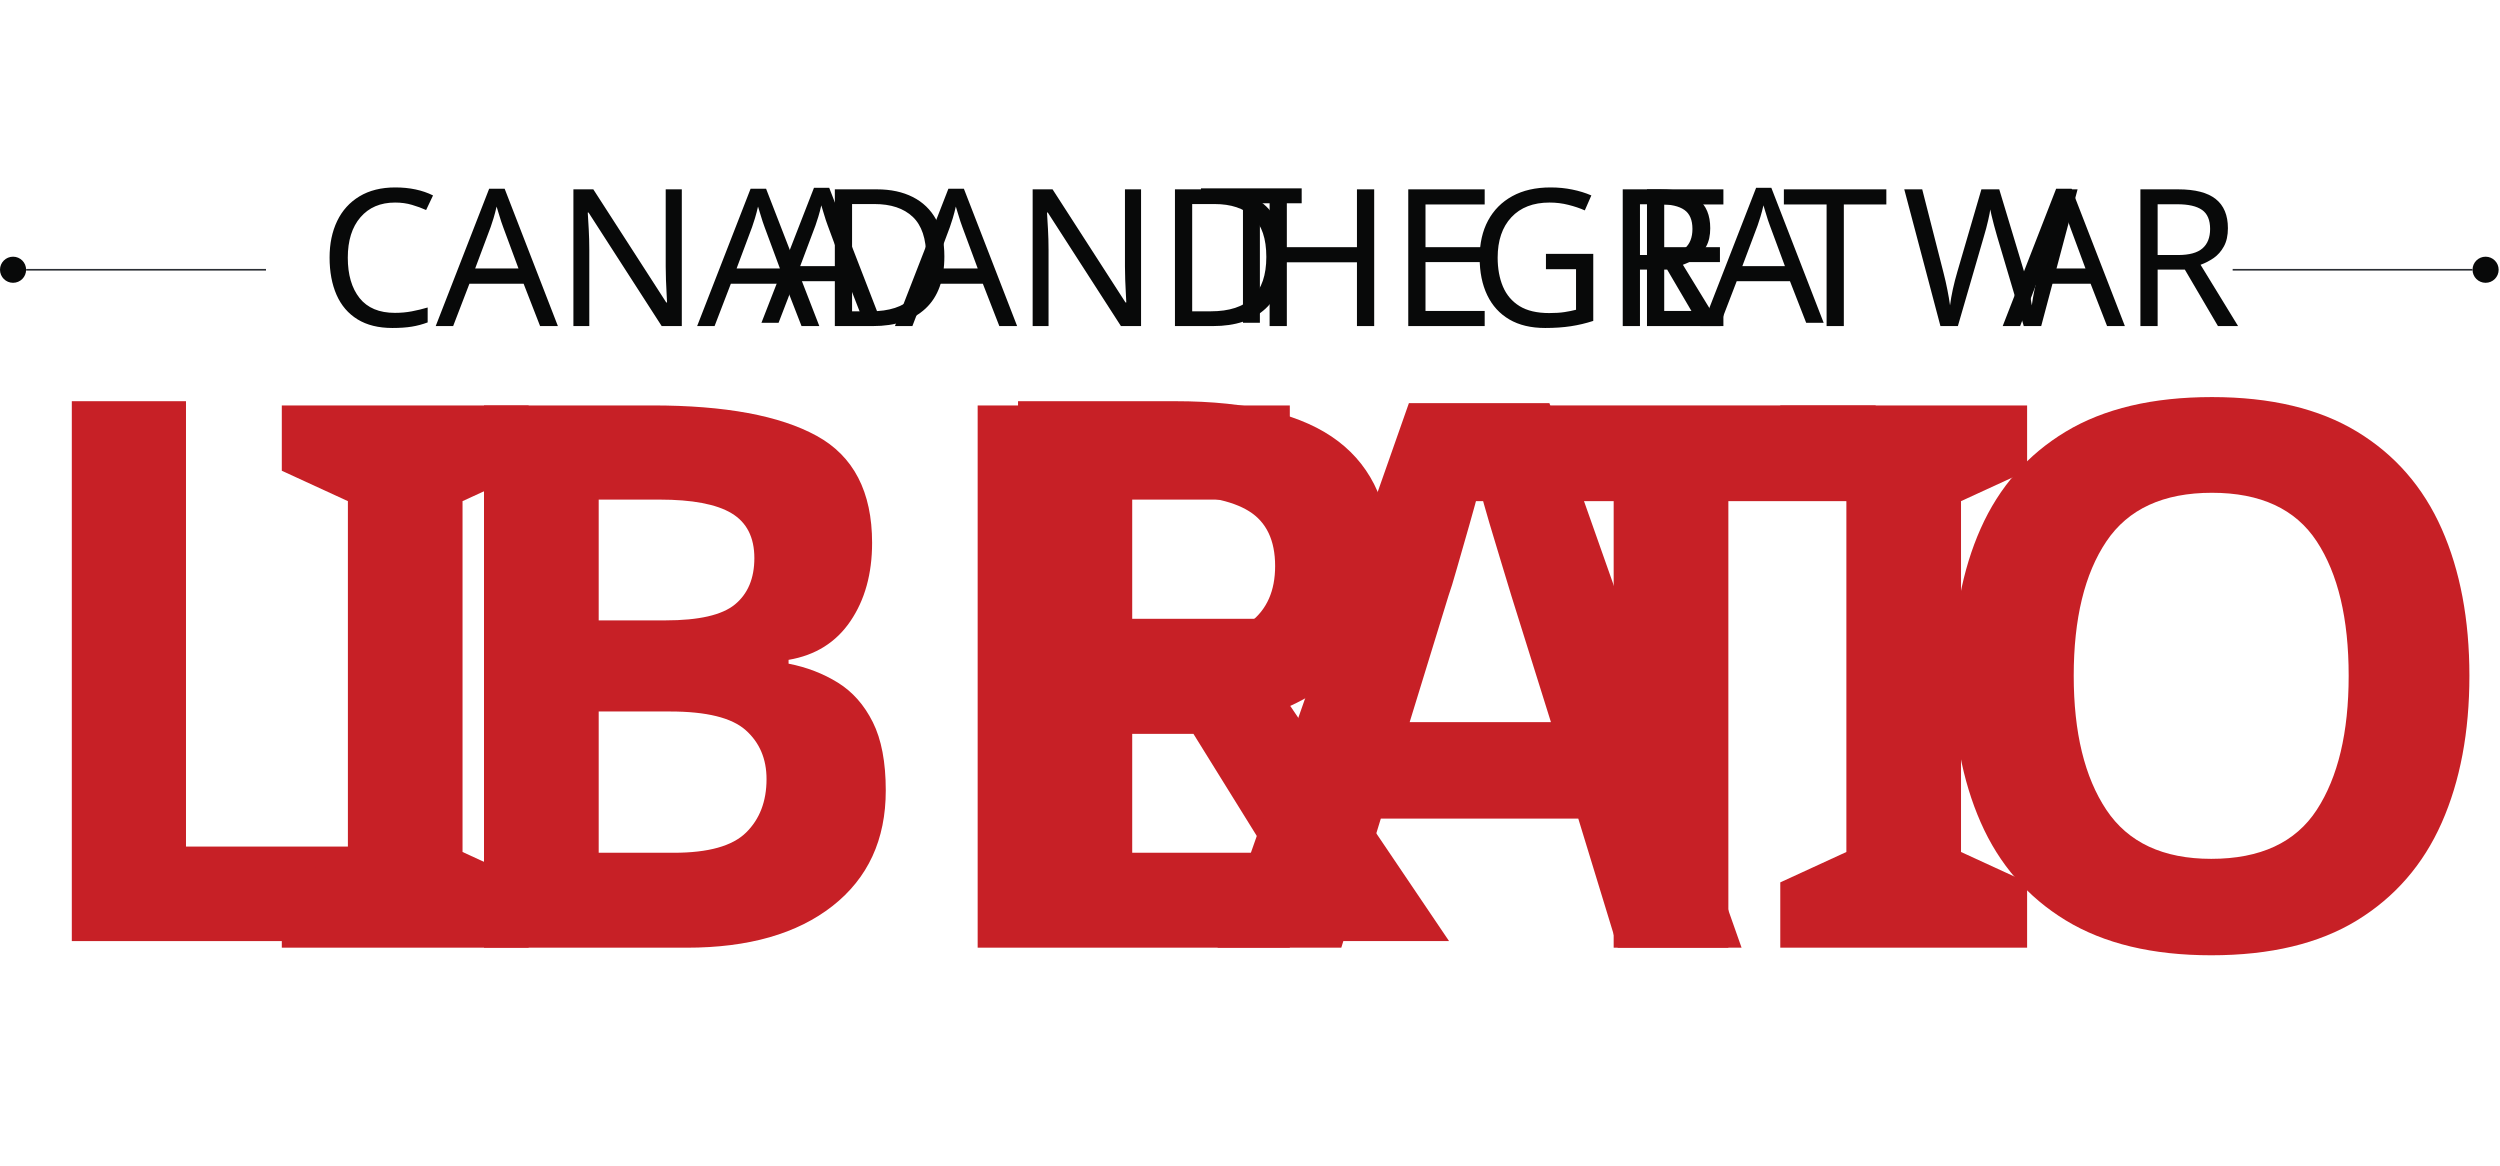
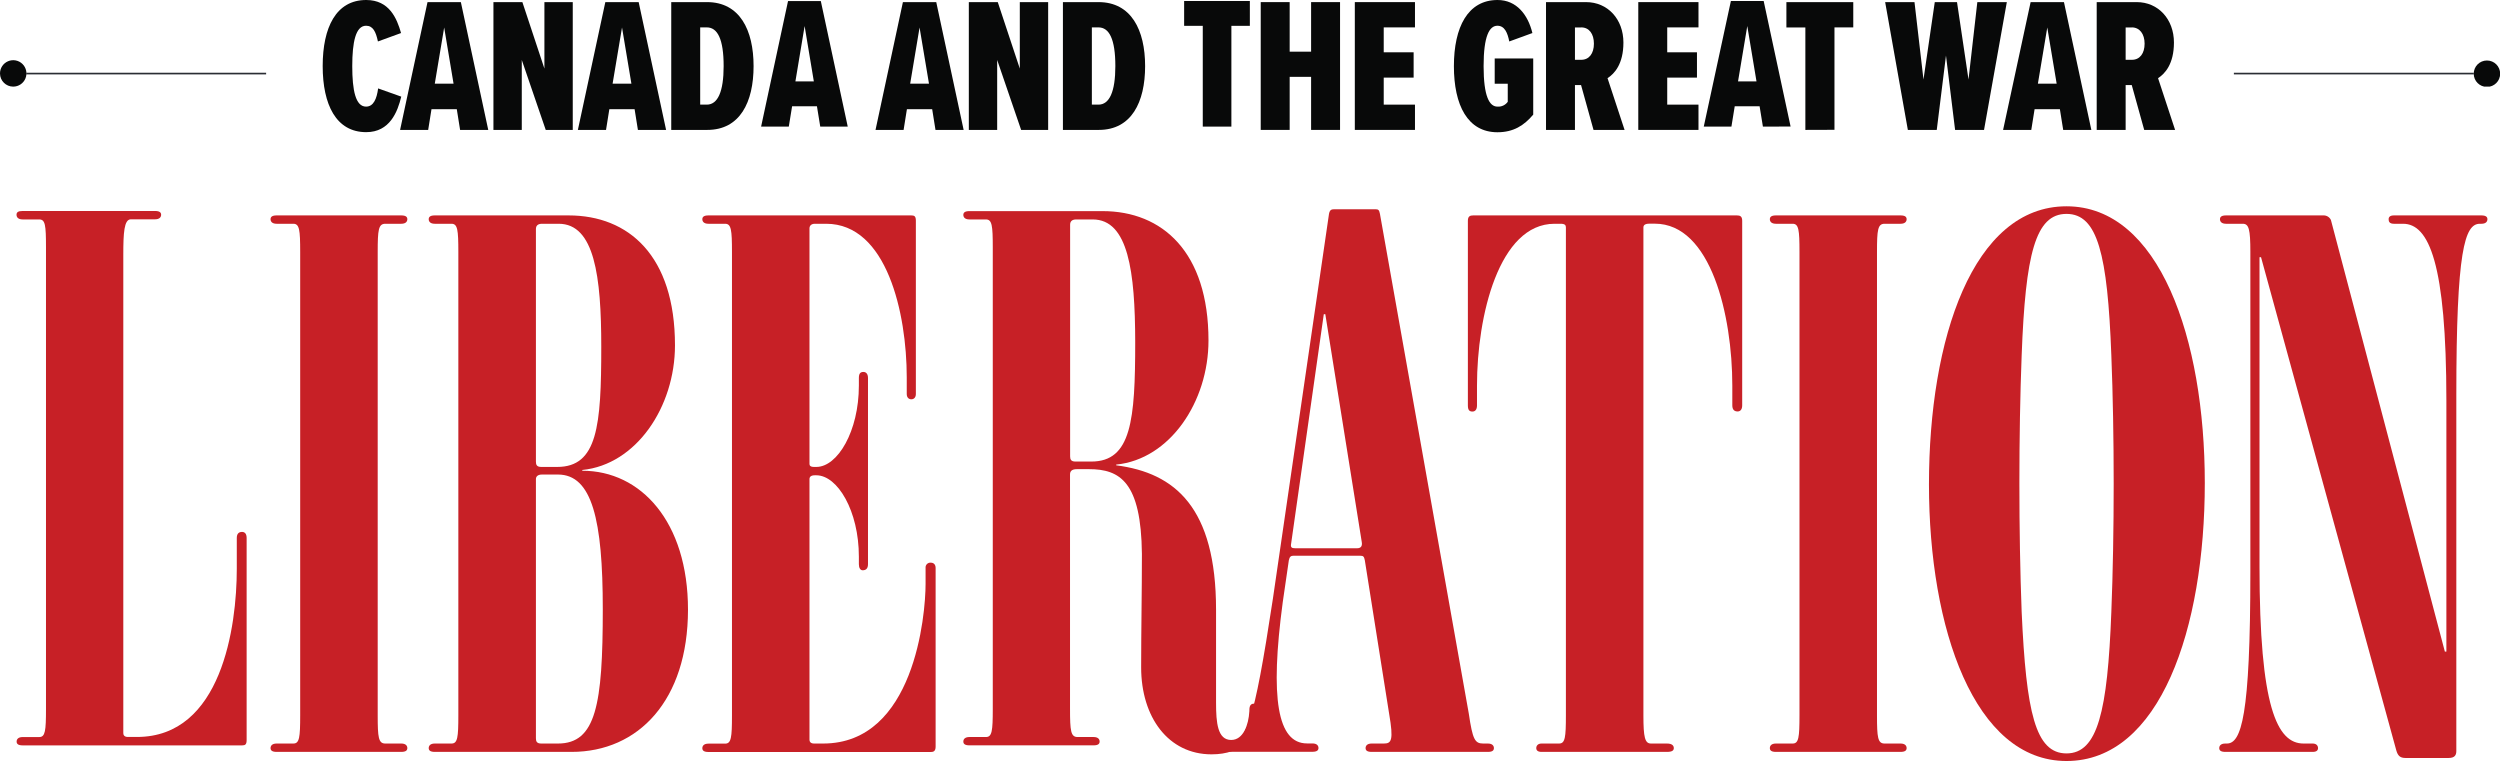
- <svg xmlns="http://www.w3.org/2000/svg" width="757.1" height="353" viewBox="0 0 757.1 353">
+ <svg xmlns="http://www.w3.org/2000/svg" viewBox="0 0 756.69 230.34">
  <defs>
-     <clipPath id="clip-path">
-       <path id="Path_3" data-name="Path 3" d="M0,1.748H80.553V-6.161H0Z" transform="translate(0 6.161)" fill="none" />
+     <style>.cls-1{fill:none;}.cls-2{isolation:isolate;}.cls-3{fill:#c72026;}.cls-4{fill:#080909;}.cls-5{clip-path:url(#clip-path);}.cls-6{fill:#2b2e34;}.cls-7{clip-path:url(#clip-path-2);}</style>
+     <clipPath id="clip-path" transform="translate(0)">
+       <rect class="cls-1" y="18.31" width="80.55" height="7.91" />
    </clipPath>
-     <clipPath id="clip-path-2">
-       <path id="Path_3-2" data-name="Path 3" d="M0,7.909H80.553V0H0Z" fill="none" />
+     <clipPath id="clip-path-2" transform="translate(0)">
+       <rect class="cls-1" x="676.14" y="18.31" width="80.55" height="7.91" />
    </clipPath>
  </defs>
-   <g id="Group_10" data-name="Group 10" transform="translate(1452 -1192.464)">
-     <g id="Group_8" data-name="Group 8" transform="translate(-1450.863 1192.464)">
-       <text id="L" transform="translate(0 285)" fill="#c72026" font-size="229" font-family="AmbroiseStdFrancois-Bold, Ambroise Std Francois" font-weight="700" letter-spacing="-0.022em">
-         <tspan x="0" y="0">L</tspan>
-       </text>
-       <text id="I" transform="translate(76.845 287)" fill="#c72026" font-size="230" font-family="AmbroiseStdFrancois-Bold, Ambroise Std Francois" font-weight="700" letter-spacing="-0.022em">
-         <tspan x="0" y="0">I</tspan>
-       </text>
-       <text id="BE" transform="translate(124.735 287)" fill="#c72026" font-size="230" font-family="AmbroiseStdFrancois-Bold, Ambroise Std Francois" font-weight="700" letter-spacing="-0.022em">
-         <tspan x="0" y="0">BE</tspan>
-       </text>
-       <text id="R" transform="translate(286.554 285)" fill="#c72026" font-size="229" font-family="AmbroiseStdFrancois-Bold, Ambroise Std Francois" font-weight="700" letter-spacing="-0.022em">
-         <tspan x="0" y="0">R</tspan>
-       </text>
-       <text id="A" transform="translate(367.578 287)" fill="#c72026" font-size="230" font-family="AmbroiseStdFrancois-Bold, Ambroise Std Francois" font-weight="700" letter-spacing="-0.022em">
-         <tspan x="0" y="0">A</tspan>
-       </text>
-       <text id="T" transform="translate(438.328 287)" fill="#c72026" font-size="230" font-family="AmbroiseStdFrancois-Bold, Ambroise Std Francois" font-weight="700" letter-spacing="-0.022em">
-         <tspan x="0" y="0">T</tspan>
-       </text>
-       <text id="I-2" data-name="I" transform="translate(530.644 287)" fill="#c72026" font-size="230" font-family="AmbroiseStdFrancois-Bold, Ambroise Std Francois" font-weight="700" letter-spacing="-0.022em">
-         <tspan x="0" y="0">I</tspan>
-       </text>
-       <text id="ON" transform="translate(576.963 287)" fill="#c72026" font-size="230" font-family="AmbroiseStdFrancois-Bold, Ambroise Std Francois" font-weight="700" letter-spacing="-0.022em">
-         <tspan x="0" y="0">ON</tspan>
-       </text>
-     </g>
-     <g id="Group_9" data-name="Group 9" transform="translate(-1452 1238.211)">
-       <g id="Group_1" data-name="Group 1" transform="translate(96.279)">
-         <text id="CANAD" transform="translate(0 53)" fill="#080909" font-size="58" font-family="ProximaNovaExCn-Extrabld, Proxima Nova Extra Condensed" letter-spacing="-0.017em">
-           <tspan x="0" y="0">CANAD</tspan>
-         </text>
-         <text id="A-2" data-name="A" transform="translate(134.32 52)" fill="#080909" font-size="57" font-family="ProximaNovaExCn-Extrabld, Proxima Nova Extra Condensed" letter-spacing="-0.017em">
-           <tspan x="0" y="0">A</tspan>
-         </text>
-         <text id="_AND" data-name=" AND" transform="translate(160.653 53)" fill="#080909" font-size="58" font-family="ProximaNovaExCn-Extrabld, Proxima Nova Extra Condensed" letter-spacing="-0.017em">
-           <tspan x="0" y="0" xml:space="preserve"> AND</tspan>
-         </text>
-         <text id="_T" data-name=" T" transform="translate(253.007 52)" fill="#080909" font-size="57" font-family="ProximaNovaExCn-Extrabld, Proxima Nova Extra Condensed" letter-spacing="-0.017em">
-           <tspan x="0" y="0" xml:space="preserve"> T</tspan>
-         </text>
-         <text id="HE" transform="translate(282.583 53)" fill="#080909" font-size="58" font-family="ProximaNovaExCn-Extrabld, Proxima Nova Extra Condensed" letter-spacing="-0.017em">
-           <tspan x="0" y="0">HE</tspan>
-         </text>
-         <text id="_GR" data-name=" GR" transform="translate(334.193 53)" fill="#080909" font-size="58" font-family="ProximaNovaExCn-Extrabld, Proxima Nova Extra Condensed" letter-spacing="-0.017em">
-           <tspan x="0" y="0" xml:space="preserve"> GR</tspan>
-         </text>
-         <text id="E" transform="translate(396.869 53)" fill="#080909" font-size="58" font-family="ProximaNovaExCn-Extrabld, Proxima Nova Extra Condensed" letter-spacing="-0.017em">
-           <tspan x="0" y="0">E</tspan>
-         </text>
-         <text id="A-3" data-name="A" transform="translate(419.637 52)" fill="#080909" font-size="57" font-family="ProximaNovaExCn-Extrabld, Proxima Nova Extra Condensed" letter-spacing="-0.017em">
-           <tspan x="0" y="0">A</tspan>
-         </text>
-         <text id="T-2" data-name="T" transform="translate(443.372 53)" fill="#080909" font-size="58" font-family="ProximaNovaExCn-Extrabld, Proxima Nova Extra Condensed" letter-spacing="-0.017em">
-           <tspan x="0" y="0">T</tspan>
-         </text>
-         <text id="_W" data-name=" W" transform="translate(465.613 53)" fill="#080909" font-size="58" font-family="ProximaNovaExCn-Extrabld, Proxima Nova Extra Condensed" letter-spacing="-0.017em">
-           <tspan x="0" y="0" xml:space="preserve"> W</tspan>
-         </text>
-         <text id="AR" transform="translate(510.218 53)" fill="#080909" font-size="58" font-family="ProximaNovaExCn-Extrabld, Proxima Nova Extra Condensed" letter-spacing="-0.017em">
-           <tspan x="0" y="0">AR</tspan>
-         </text>
+   <g id="Layer_2" data-name="Layer 2">
+     <g id="Layer_1-2" data-name="Layer 1">
+       <g id="L" class="cls-2">
+         <g class="cls-2">
+           <path class="cls-3" d="M74.65,162.83V224c0,1.38-.46,1.61-1.38,1.61H6.86c-1.37,0-1.83-.46-1.83-1.15s.46-1.37,1.83-1.37h5c1.83,0,2.06-1.84,2.06-8.48V74.89c0-6.87-.23-8.47-2.06-8.47h-5C5.49,66.42,5,65.73,5,65s.46-1.14,1.83-1.14H46.94c1.37,0,1.83.46,1.83,1.14s-.46,1.38-1.83,1.38H39.61c-2.06,0-2.29,4.12-2.29,10.76V221.91c0,.46.23,1.15,1.37,1.15h2.75c25.65,0,30.23-33.44,30.23-50.84v-9.39c0-1.37.69-1.83,1.6-1.83C74,161,74.65,161.46,74.65,162.83Z" transform="translate(0)" />
+         </g>
      </g>
-       <g id="Group_6" data-name="Group 6" transform="translate(0 31.989)">
-         <g id="Group_5" data-name="Group 5" transform="translate(0 0)" clip-path="url(#clip-path)">
-           <g id="Group_3" data-name="Group 3" transform="translate(-0.001)">
-             <path id="Path_1" data-name="Path 1" d="M.874,1.748A3.955,3.955,0,0,1-3.081-2.207,3.955,3.955,0,0,1,.874-6.161,3.955,3.955,0,0,1,4.829-2.207,3.955,3.955,0,0,1,.874,1.748" transform="translate(3.081 6.161)" fill="#080909" />
-           </g>
-           <g id="Group_4" data-name="Group 4" transform="translate(7.909 3.954)">
-             <path id="Path_2" data-name="Path 2" d="M16.055,0H-56.589" transform="translate(56.589)" fill="none" stroke="#2b2e34" stroke-width="0.5" />
+       <g id="I" class="cls-2">
+         <g class="cls-2">
+           <path class="cls-3" d="M121.45,227.58H83.73c-1.38,0-1.84-.46-1.84-1.15s.46-1.38,1.84-1.38h5.06c1.84,0,2.07-1.84,2.07-8.51V76.24c0-6.67-.23-8.51-2.07-8.51H83.73c-1.38,0-1.84-.69-1.84-1.38s.46-1.15,1.84-1.15h37.72c1.38,0,1.84.46,1.84,1.15s-.46,1.38-1.84,1.38h-4.83c-2.07,0-2.3,1.84-2.3,8.51v140.3c0,6.67.23,8.51,2.3,8.51h4.83c1.38,0,1.84.69,1.84,1.38S122.83,227.58,121.45,227.58Z" transform="translate(0)" />
+         </g>
+       </g>
+       <path class="cls-3" d="M173,227.58h-41.4c-1.38,0-1.84-.46-1.84-1.15s.46-1.38,1.84-1.38h5.06c1.84,0,2.07-1.84,2.07-8.51V76.24c0-6.67-.23-8.51-2.07-8.51h-5.06c-1.38,0-1.84-.69-1.84-1.38s.46-1.15,1.84-1.15H172.1c18.17,0,32.2,12.19,32.2,39.33,0,18.63-11.73,36.11-28.06,37.72v.23c17.71,0,32,15.41,32,42.09C208.21,211.94,193.26,227.58,173,227.58ZM169.11,67.73h-5.06c-1.38,0-1.84.69-1.84,1.61v70.38c0,.92.23,1.61,1.61,1.61h4.83c12.19,0,13.34-12.42,13.34-36.34C182,83.6,179.92,67.73,169.11,67.73Zm-.23,75.9h-4.83c-1.38,0-1.84.69-1.84,1.38v78.43c0,.92.23,1.61,1.61,1.61h5.06c11.5,0,13.57-11.73,13.57-40.71C182.45,157.43,179.23,143.63,168.88,143.63Z" transform="translate(0)" />
+       <path class="cls-3" d="M283.19,171.92V226c0,1.38-.69,1.61-1.38,1.61H214.42c-1.38,0-1.84-.46-1.84-1.15s.46-1.38,1.84-1.38h5.06c1.84,0,2.07-1.84,2.07-8.51V76.24c0-6.67-.23-8.51-2.07-8.51h-5.06c-1.38,0-1.84-.69-1.84-1.38s.46-1.15,1.84-1.15h61.41c.92,0,1.38.23,1.38,1.61v52.44c0,1.15-.69,1.61-1.38,1.61s-1.38-.46-1.38-1.61v-5.06c0-19.32-6-46.46-24.38-46.46h-3.45c-1.15,0-1.61.69-1.61,1.38v71.3c0,.46.23.92,1.38.92h.69c6.44,0,12.88-10.81,12.88-24.61v-2.3c0-1.38.46-1.84,1.38-1.84.69,0,1.38.46,1.38,1.84v56.35c0,1.38-.69,1.84-1.61,1.84-.69,0-1.15-.69-1.15-1.84v-2.3c0-13.8-6.44-24.61-12.88-24.61h-.46c-1.15,0-1.61.46-1.61,1.15V223.9c0,.46.23,1.15,1.38,1.15h2.76c27.6,0,31-38.87,31-48.3v-4.83a1.45,1.45,0,0,1,1.61-1.61C282.5,170.31,283.19,170.77,283.19,171.92Z" transform="translate(0)" />
+       <g id="R" class="cls-2">
+         <g class="cls-2">
+           <path class="cls-3" d="M345.4,202c0-11.91.23-22.21.23-34.35C345.4,145.88,339,142,329.6,142h-3.67c-1.6,0-2.06.69-2.06,1.6v71c0,6.64.23,8.48,2.29,8.48H331c1.38,0,1.83.68,1.83,1.37s-.45,1.15-1.83,1.15H293.42c-1.38,0-1.84-.46-1.84-1.15s.46-1.37,1.84-1.37h5c1.84,0,2.07-1.84,2.07-8.48V74.89c0-6.64-.23-8.47-2.07-8.47h-5c-1.38,0-1.84-.69-1.84-1.38s.46-1.14,1.84-1.14h40.3c18.09,0,32.06,12.37,32.06,39.16,0,18.55-11.68,35.95-27.94,37.56v.22c17.87,2.29,30.23,12.83,30.23,43.74v28.17c0,6,.46,11.22,4.58,11.22,3.67,0,5.27-4.58,5.5-8.7,0-.91,0-2.29,1.37-2.29,1.6,0,1.6,1.38,1.6,2.52-.68,7.56-5,12.82-14.42,12.82C353.64,228.32,345.4,217.1,345.4,202ZM330.74,66.42h-5c-1.38,0-1.84.69-1.84,1.6V138.1c0,.91.23,1.6,1.61,1.6h4.81c12.13,0,13.28-12.6,13.28-36.18C343.57,82.22,341.51,66.42,330.74,66.42Z" transform="translate(0)" />
+         </g>
+       </g>
+       <g id="A" class="cls-2">
+         <g class="cls-2">
+           <path class="cls-3" d="M450.36,227.58H415.17c-1.38,0-1.84-.46-1.84-1.15s.46-1.38,1.84-1.38h3.68c2.3,0,3-.92,1.61-9l-7.36-46.46c-.23-1.15-.46-1.38-1.38-1.38H391.48c-.69,0-1.15.23-1.38,1.38l-1.84,12.65c-3.91,29.21-1.61,42.78,7.36,42.78h1.61c1.38,0,1.84.69,1.84,1.38s-.46,1.15-1.84,1.15H371c-1.38,0-1.84-.46-1.84-1.15s.46-1.38,1.84-1.38h.46c5.75,0,8-5.52,13.8-43.7l17-116.61c.23-1.15.69-1.38,1.61-1.38h12.42c.92,0,1.15.23,1.38,1.38l26.91,151.34c1.15,7.82,1.84,9,4.37,9h1.38c1.38,0,1.84.69,1.84,1.38S451.74,227.58,450.36,227.58ZM401.14,95.1h-.46l-9.89,69.46c-.23,1.15.23,1.38,1.15,1.38H410.8c.92,0,1.61-.46,1.38-1.84Z" transform="translate(0)" />
+         </g>
+       </g>
+       <g id="T" class="cls-2">
+         <g class="cls-2">
+           <path class="cls-3" d="M504.55,227.58H466.6c-1.14,0-1.61-.46-1.61-1.15s.47-1.38,1.61-1.38h5.29c1.84,0,2.07-1.84,2.07-8.51V68.88c0-.69-.23-1.15-1.61-1.15h-1.84c-16.79,0-23.46,27.83-23.46,49v6c0,1.38-.68,1.84-1.38,1.84-.92,0-1.38-.46-1.38-1.84V66.81c0-1.38.7-1.61,1.62-1.61h79.8c.92,0,1.61.23,1.61,1.61V122.7c0,1.38-.69,1.84-1.38,1.84-.92,0-1.61-.46-1.61-1.84v-6c0-21.16-6.44-49-23.46-49h-1.61c-1.38,0-1.84.46-1.84,1.15V216.54c0,6.67.46,8.51,2.3,8.51h4.83c1.61,0,2.07.69,2.07,1.38S506.16,227.58,504.55,227.58Z" transform="translate(0)" />
+         </g>
+       </g>
+       <g id="I-2" class="cls-2">
+         <g class="cls-2">
+           <path class="cls-3" d="M575.25,227.58H537.53c-1.38,0-1.84-.46-1.84-1.15s.46-1.38,1.84-1.38h5.06c1.84,0,2.07-1.84,2.07-8.51V76.24c0-6.67-.23-8.51-2.07-8.51h-5.06c-1.38,0-1.84-.69-1.84-1.38s.46-1.15,1.84-1.15h37.72c1.38,0,1.84.46,1.84,1.15s-.46,1.38-1.84,1.38h-4.83c-2.07,0-2.3,1.84-2.3,8.51v140.3c0,6.67.23,8.51,2.3,8.51h4.83c1.38,0,1.84.69,1.84,1.38S576.63,227.58,575.25,227.58Z" transform="translate(0)" />
+         </g>
+       </g>
+       <path class="cls-3" d="M625.48,230.34c-27.83,0-41.63-40-41.63-83.72,0-44.16,13.34-84.18,41.63-84.18,28.06,0,41.86,40,41.86,83.72C667.34,190.32,653.77,230.34,625.48,230.34Zm13.57-122.82c-1.15-30.59-4.14-42.78-13.57-42.78s-12.42,12.19-13.57,42.78c-.92,23.69-.92,53.82,0,77.74,1.38,30.36,4.14,42.78,13.57,42.78s12.42-12.65,13.57-42.78C640,161.34,640,131.44,639.05,107.52Z" transform="translate(0)" />
+       <path class="cls-3" d="M751.06,67.73h-.46c-4.6,0-7.13,8-7.13,52V227.35c0,1.15-.46,2.07-2.3,2.07H728.06c-1.61,0-2.3-.69-2.76-2.3L684.36,77.85h-.46v93.61c0,42.55,5.29,53.59,13.34,53.59H700c1.15,0,1.61.69,1.61,1.38s-.46,1.15-1.61,1.15H673.55c-1.38,0-1.84-.46-1.84-1.15s.46-1.38,1.84-1.38H674c4.37,0,7.13-8.05,7.13-52V76.24c0-6.9-.46-8.51-2.3-8.51h-5.06c-1.38,0-1.84-.69-1.84-1.38s.46-1.15,1.84-1.15h29.44a2.42,2.42,0,0,1,2.3,1.38L740,197.22h.46v-75.9c0-41.63-5.29-53.59-13.11-53.59h-2.76c-1.38,0-1.61-.69-1.61-1.38s.46-1.15,1.61-1.15h26.45c1.38,0,1.84.46,1.84,1.15S752.44,67.73,751.06,67.73Z" transform="translate(0)" />
+       <path class="cls-4" d="M97.67,20c0-11.72,4.06-20,13.17-20,7,0,9.28,5.57,10.55,10l-7,2.55c-.64-3-1.51-4.76-3.59-4.76-3.14,0-4.18,4.93-4.18,12.24s1,12.24,4.18,12.24c2.26,0,3.24-2.38,3.65-5.51l7,2.49C120.35,33.81,118,40,110.84,40,101.73,40,97.67,31.67,97.67,20Z" transform="translate(0)" />
+       <path class="cls-4" d="M139.26,39.32l-1-6.26h-7.66l-1,6.26H121.1L129.4.64h10.09l8.29,38.68Zm-4.82-31-2.84,17h5.68Z" transform="translate(0)" />
+       <path class="cls-4" d="M165.18,39.32l-7.25-21.17V39.32h-8.58V.64h8.76l6.67,20.12V.64h8.58V39.32Z" transform="translate(0)" />
+       <path class="cls-4" d="M193.08,39.32l-1-6.26h-7.65l-1,6.26h-8.52L183.22.64h10.09l8.3,38.68Zm-4.81-31-2.85,17h5.69Z" transform="translate(0)" />
+       <path class="cls-4" d="M203.17,39.32V.64H214c9.92,0,14.09,8.47,14.09,19.37s-4.11,19.31-14,19.31Zm8.76-7.65h2c3.31,0,5.1-3.89,5.1-11.66,0-8.18-1.85-11.72-5.1-11.72h-2Z" transform="translate(0)" />
+       <g id="A-2" class="cls-2">
+         <g class="cls-2">
+           <path class="cls-4" d="M248.27,38.32l-1-6.15h-7.52l-1,6.15h-8.38l8.15-38h9.92l8.15,38ZM243.54,7.88l-2.79,16.76h5.58Z" transform="translate(0)" />
+         </g>
+       </g>
+       <path class="cls-4" d="M283.15,39.32l-1-6.26h-7.65l-1,6.26H265L273.29.64h10.09l8.29,38.68Zm-4.82-31-2.84,17h5.69Z" transform="translate(0)" />
+       <path class="cls-4" d="M309.07,39.32l-7.25-21.17V39.32h-8.58V.64H302l6.67,20.12V.64h8.58V39.32Z" transform="translate(0)" />
+       <path class="cls-4" d="M321.72,39.32V.64H332.5c9.92,0,14.1,8.47,14.1,19.37s-4.12,19.31-14,19.31Zm8.76-7.65h2c3.31,0,5.11-3.89,5.11-11.66,0-8.18-1.86-11.72-5.11-11.72h-2Z" transform="translate(0)" />
+       <g id="_T" data-name=" T" class="cls-2">
+         <g class="cls-2">
+           <path class="cls-4" d="M364.05,38.32V7.82h-5.64V.3H378.3V7.82h-5.59v30.5Z" transform="translate(0)" />
+         </g>
+       </g>
+       <path class="cls-4" d="M396.84,39.32V23.26h-6.49V39.32h-8.76V.64h8.76v15h6.49V.64h8.76V39.32Z" transform="translate(0)" />
+       <path class="cls-4" d="M410.07,39.32V.64h18.21V8.29h-9.46v7.54h9.05v7.66h-9.05v8.18h9.46v7.65Z" transform="translate(0)" />
+       <path class="cls-4" d="M453.27,0c5.8,0,9.22,4.52,10.55,10l-7,2.55c-.52-2.61-1.39-4.76-3.59-4.76-2.44,0-4.18,3.13-4.18,12.24s1.74,12.24,4.18,12.24a3.51,3.51,0,0,0,3.13-1.45V25.35h-3.95V17.69h11.66v17c-2.78,3.31-6,5.34-10.84,5.34-9,0-13.17-8.18-13.17-20S444.28,0,453.27,0Z" transform="translate(0)" />
+       <path class="cls-4" d="M482.32,39.32l-3.77-13.57H476.7V39.32h-8.76V.64h12.12c6.56,0,11.31,5.16,11.31,12.24,0,6.49-2.72,9.45-4.81,10.78l5.16,15.66Zm-3.71-31H476.7V18.1h1.91c2.38,0,3.83-1.92,3.83-4.88S481,8.29,478.61,8.29Z" transform="translate(0)" />
+       <g id="E" class="cls-2">
+         <g class="cls-2">
+           <path class="cls-4" d="M495.87,39.32V.64h18.22V8.29h-9.46v7.54h9v7.66h-9v8.18h9.46v7.65Z" transform="translate(0)" />
+         </g>
+       </g>
+       <g class="cls-2">
+         <path class="cls-4" d="M533.59,38.32l-1-6.15h-7.53l-1,6.15h-8.37L523.9.3h9.92l8.15,38ZM528.86,7.88l-2.8,16.76h5.59Z" transform="translate(0)" />
+       </g>
+       <g class="cls-2">
+         <path class="cls-4" d="M546.44,39.32v-31H540.7V.64h20.24V8.29h-5.69v31Z" transform="translate(0)" />
+       </g>
+       <g class="cls-2">
+         <path class="cls-4" d="M591.76,39.32,589,16.82l-2.79,22.5h-8.75L570.59.64h8.88l2.72,23.43L585.61.64h6.73l3.48,23.43L598.49.64h8.93l-6.9,38.68Z" transform="translate(0)" />
+       </g>
+       <path class="cls-4" d="M624.48,39.32l-1-6.26h-7.66l-1,6.26h-8.53L614.62.64h10.09L633,39.32Zm-4.82-31-2.84,17h5.68Z" transform="translate(0)" />
+       <path class="cls-4" d="M649,39.32l-3.77-13.57h-1.85V39.32h-8.76V.64h12.12C653.24.64,658,5.8,658,12.88c0,6.49-2.73,9.45-4.81,10.78l5.16,15.66Zm-3.71-31h-1.91V18.1h1.91c2.38,0,3.83-1.92,3.83-4.88S647.62,8.29,645.24,8.29Z" transform="translate(0)" />
+       <g id="Group_6" data-name="Group 6">
+         <g class="cls-5">
+           <g id="Group_5" data-name="Group 5">
+             <g id="Group_3" data-name="Group 3">
+               <g id="Path_1" data-name="Path 1">
+                 <path class="cls-4" d="M4,26.22A4,4,0,0,1,0,22.27H0a4,4,0,1,1,4,3.95H4" transform="translate(0)" />
+               </g>
+             </g>
+             <g id="Group_4" data-name="Group 4">
+               <g id="Path_2" data-name="Path 2">
+                 <rect class="cls-6" x="7.91" y="22.02" width="72.64" height="0.5" />
+               </g>
+             </g>
          </g>
        </g>
      </g>
-       <g id="Group_7" data-name="Group 7" transform="translate(756.692 39.899) rotate(180)">
-         <g id="Group_5-2" data-name="Group 5" transform="translate(0 0)" clip-path="url(#clip-path-2)">
-           <g id="Group_3-2" data-name="Group 3" transform="translate(-0.001)">
-             <path id="Path_1-2" data-name="Path 1" d="M3.955,7.909A3.954,3.954,0,1,1,7.91,3.954,3.955,3.955,0,0,1,3.955,7.909" fill="#080909" />
-           </g>
-           <g id="Group_4-2" data-name="Group 4" transform="translate(7.909 3.954)">
-             <path id="Path_2-2" data-name="Path 2" d="M72.644,0H0" fill="none" stroke="#2b2e34" stroke-width="0.5" />
+       <g id="Group_7" data-name="Group 7">
+         <g class="cls-7">
+           <g id="Group_5-2" data-name="Group 5-2">
+             <g id="Group_3-2" data-name="Group 3-2">
+               <g id="Path_1-2" data-name="Path 1-2">
+                 <path class="cls-4" d="M752.74,18.31a4,4,0,1,1-4,4,4,4,0,0,1,4-4h0" transform="translate(0)" />
+               </g>
+             </g>
+             <g id="Group_4-2" data-name="Group 4-2">
+               <g id="Path_2-2" data-name="Path 2-2">
+                 <rect class="cls-6" x="676.14" y="22.02" width="72.64" height="0.5" />
+               </g>
+             </g>
          </g>
        </g>
      </g>
    </g>
  </g>
</svg>
